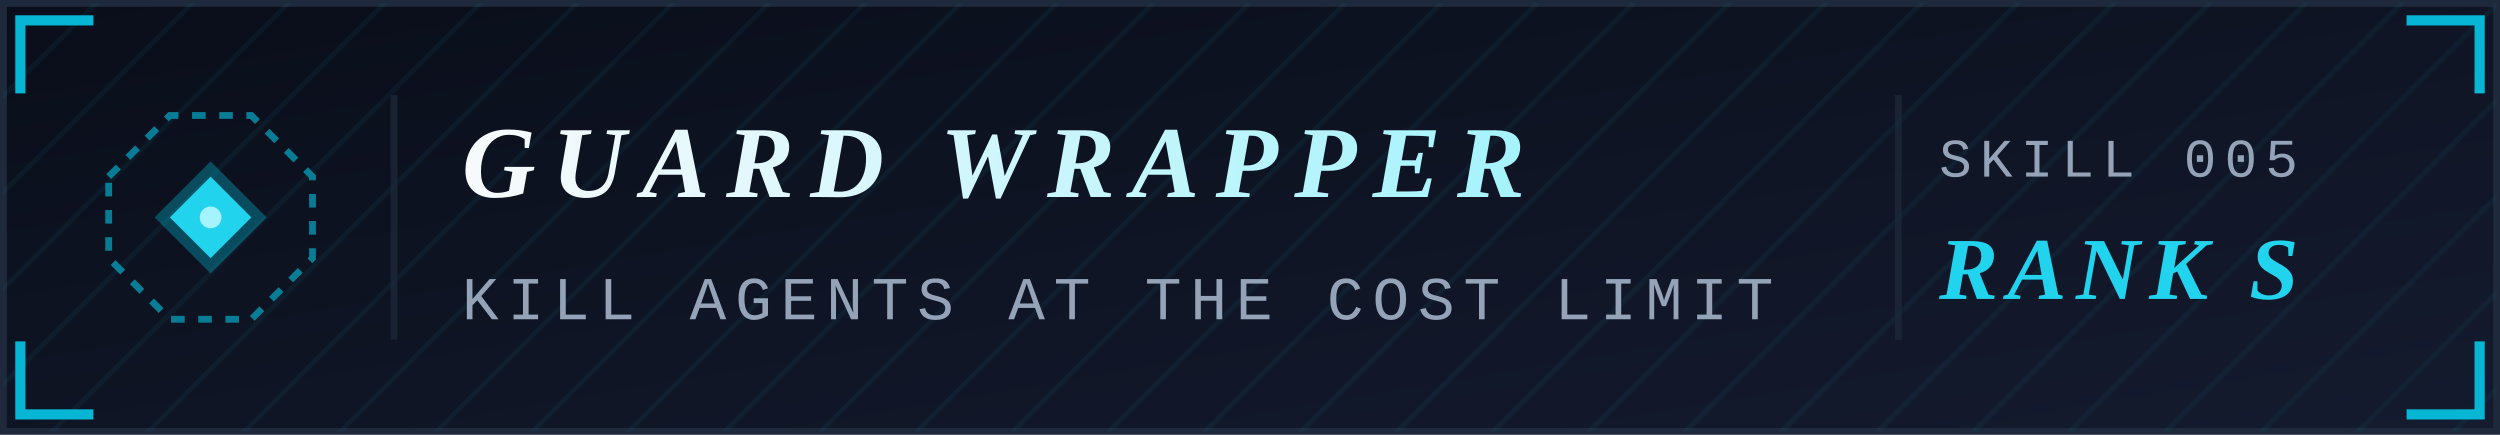
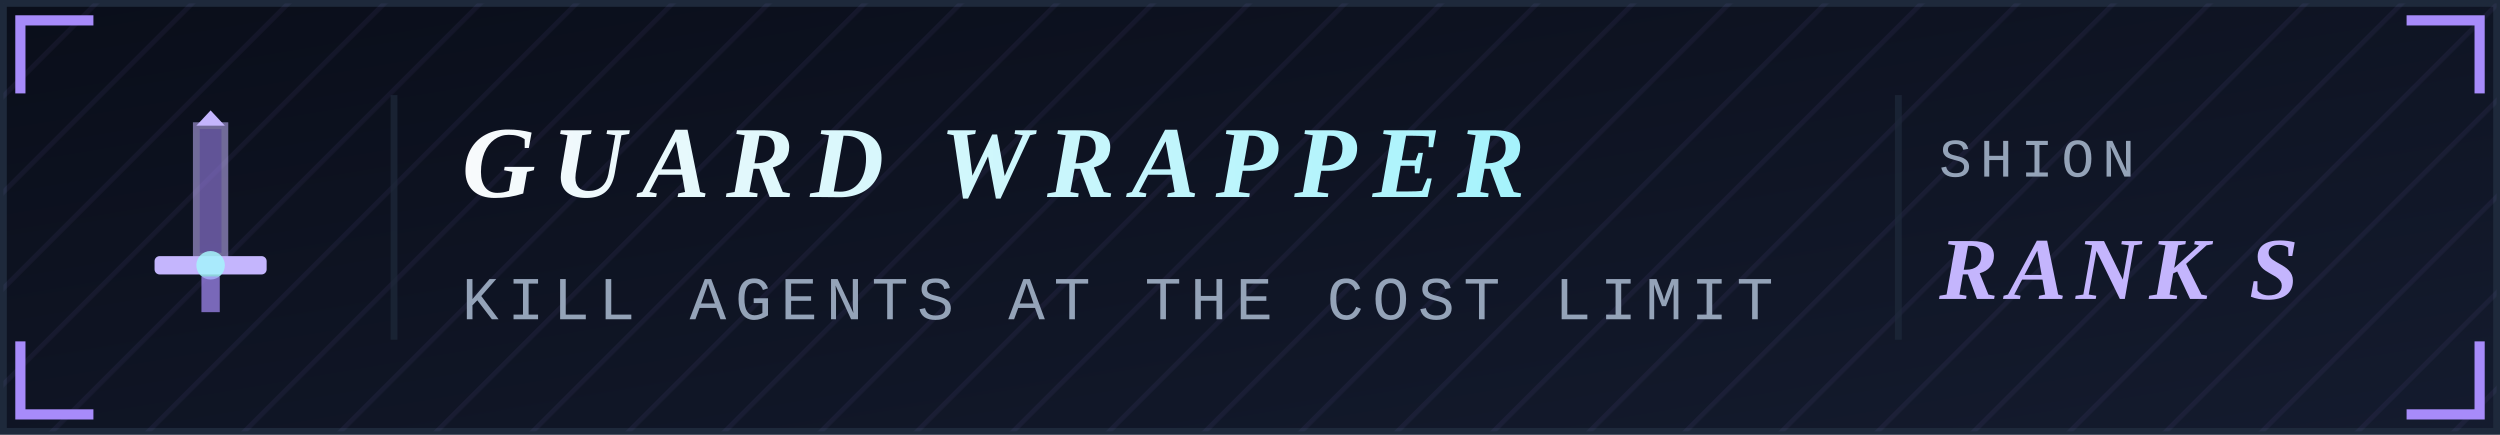
<svg xmlns="http://www.w3.org/2000/svg" width="368" height="64" viewBox="0 0 368 64">
  <defs>
    <linearGradient id="bg" x1="0" y1="0" x2="1" y2="1">
      <stop offset="0" stop-color="#0A0E1A" />
      <stop offset="1" stop-color="#141B2E" />
    </linearGradient>
    <linearGradient id="titleGrad" x1="0" y1="0" x2="1" y2="0">
      <stop offset="0" stop-color="#F8FAFC" />
      <stop offset="1" stop-color="#A5F3FC" />
    </linearGradient>
-     <linearGradient id="shim" x1="0" y1="0" x2="1" y2="0">
-       <stop offset="0" stop-color="#06B6D4" stop-opacity="0" />
-       <stop offset="0.5" stop-color="#22D3EE" stop-opacity="0.9" />
-       <stop offset="1" stop-color="#06B6D4" stop-opacity="0" />
+     <linearGradient id="themeShim" x1="0" y1="0" x2="1" y2="0">
+       <stop offset="0" stop-color="#A78BFA" stop-opacity="0" />
+       <stop offset="0.5" stop-color="#C4B5FD" stop-opacity="0.9" />
+       <stop offset="1" stop-color="#A78BFA" stop-opacity="0" />
    </linearGradient>
    <pattern id="grid" patternUnits="userSpaceOnUse" width="10" height="10" patternTransform="rotate(45)">
-       <line x1="0" y1="0" x2="0" y2="10" stroke="#06B6D4" stroke-width="1.4" opacity="0.06" />
+       <line x1="0" y1="0" x2="0" y2="10" stroke="#A78BFA" stroke-width="1.4" opacity="0.06" />
    </pattern>
  </defs>
  <rect x="0.5" y="0.5" width="367" height="63" fill="url(#bg)" stroke="#1E293B" />
  <rect x="0.5" y="0.5" width="367" height="63" fill="url(#grid)" />
-   <path d="M 3 13 L 3 3 L 13 3" stroke="#06B6D4" stroke-width="1.5" fill="none" stroke-linecap="square" />
-   <path d="M 355 3 L 365 3 L 365 13" stroke="#06B6D4" stroke-width="1.5" fill="none" stroke-linecap="square" />
-   <path d="M 3 51 L 3 61 L 13 61" stroke="#06B6D4" stroke-width="1.5" fill="none" stroke-linecap="square" />
-   <path d="M 355 61 L 365 61 L 365 51" stroke="#06B6D4" stroke-width="1.5" fill="none" stroke-linecap="square" />
+   <path d="M 3 13 L 3 3 L 13 3" stroke="#A78BFA" stroke-width="1.5" fill="none" stroke-linecap="square" />
+   <path d="M 355 3 L 365 3 L 365 13" stroke="#A78BFA" stroke-width="1.5" fill="none" stroke-linecap="square" />
+   <path d="M 3 51 L 3 61 L 13 61" stroke="#A78BFA" stroke-width="1.5" fill="none" stroke-linecap="square" />
+   <path d="M 355 61 L 365 61 L 365 51" stroke="#A78BFA" stroke-width="1.5" fill="none" stroke-linecap="square" />
  <g transform="translate(31.0 32.0)">
-     <polygon points="-15,-6.0 -6.0,-15 6.0,-15 15,-6.0 15,6.0 6.0,15 -6.0,15 -15,6.0" fill="none" stroke="#06B6D4" stroke-width="1" stroke-dasharray="2 2" opacity="0.65" />
-     <polygon points="0,-8.25 8.25,0 0,8.25 -8.25,0" fill="#06B6D4" opacity="0.35" />
-     <polygon points="0,-6.0 6.0,0 0,6.0 -6.0,0" fill="#22D3EE" />
-     <circle cx="0" cy="0" r="1.6" fill="#A5F3FC" />
+     <rect x="-2.1" y="-13.5" width="4.2" height="19.2" fill="#A78BFA" opacity="0.55" stroke="#C4B5FD" stroke-width="1" />
+     <polygon points="-2.1,-13.5 0,-15.75 2.1,-13.5" fill="#C4B5FD" />
+     <rect x="-8.25" y="5.7" width="16.5" height="2.7" rx="0.75" ry="0.75" fill="#C4B5FD" />
+     <circle cx="0" cy="7.05" r="2.1" fill="#A5F3FC" opacity="0.85" />
+     <rect x="-1.35" y="8.7" width="2.7" height="5.25" fill="#A78BFA" opacity="0.7" />
  </g>
  <line x1="58" y1="14" x2="58" y2="50" stroke="#1E293B" stroke-width="1" opacity="0.7" />
  <text x="68" y="29" font-family="Georgia, 'Crimson Text', 'Times New Roman', serif" font-size="15" font-weight="700" font-style="italic" letter-spacing="2.4" fill="url(#titleGrad)">GUARD WRAPPER</text>
  <text x="68" y="47" font-family="'SF Mono', Menlo, Consolas, 'Courier New', monospace" font-size="9" letter-spacing="1.3" fill="#94A3B8">KILL AGENTS AT THE COST LIMIT</text>
  <line x1="279.44" y1="14" x2="279.44" y2="50" stroke="#1E293B" stroke-width="1" opacity="0.7" />
-   <text x="285.44" y="26" font-family="'SF Mono', Menlo, Consolas, 'Courier New', monospace" font-size="8" letter-spacing="1.2" fill="#94A3B8">SKILL 005</text>
-   <text x="285.44" y="44" font-family="Georgia, 'Crimson Text', 'Times New Roman', serif" font-size="13" font-weight="700" font-style="italic" letter-spacing="1.4" fill="#22D3EE">RANK S</text>
-   <line x1="14" y1="60" x2="354" y2="60" stroke="url(#shim)" stroke-width="1" />
+   <text x="285.44" y="26" font-family="'SF Mono', Menlo, Consolas, 'Courier New', monospace" font-size="8" letter-spacing="1.2" fill="#94A3B8">SHION</text>
+   <text x="285.44" y="44" font-family="Georgia, 'Crimson Text', 'Times New Roman', serif" font-size="13" font-weight="700" font-style="italic" letter-spacing="1.4" fill="#C4B5FD">RANK S</text>
+   <line x1="14" y1="60" x2="354" y2="60" stroke="url(#themeShim)" stroke-width="1" />
</svg>
